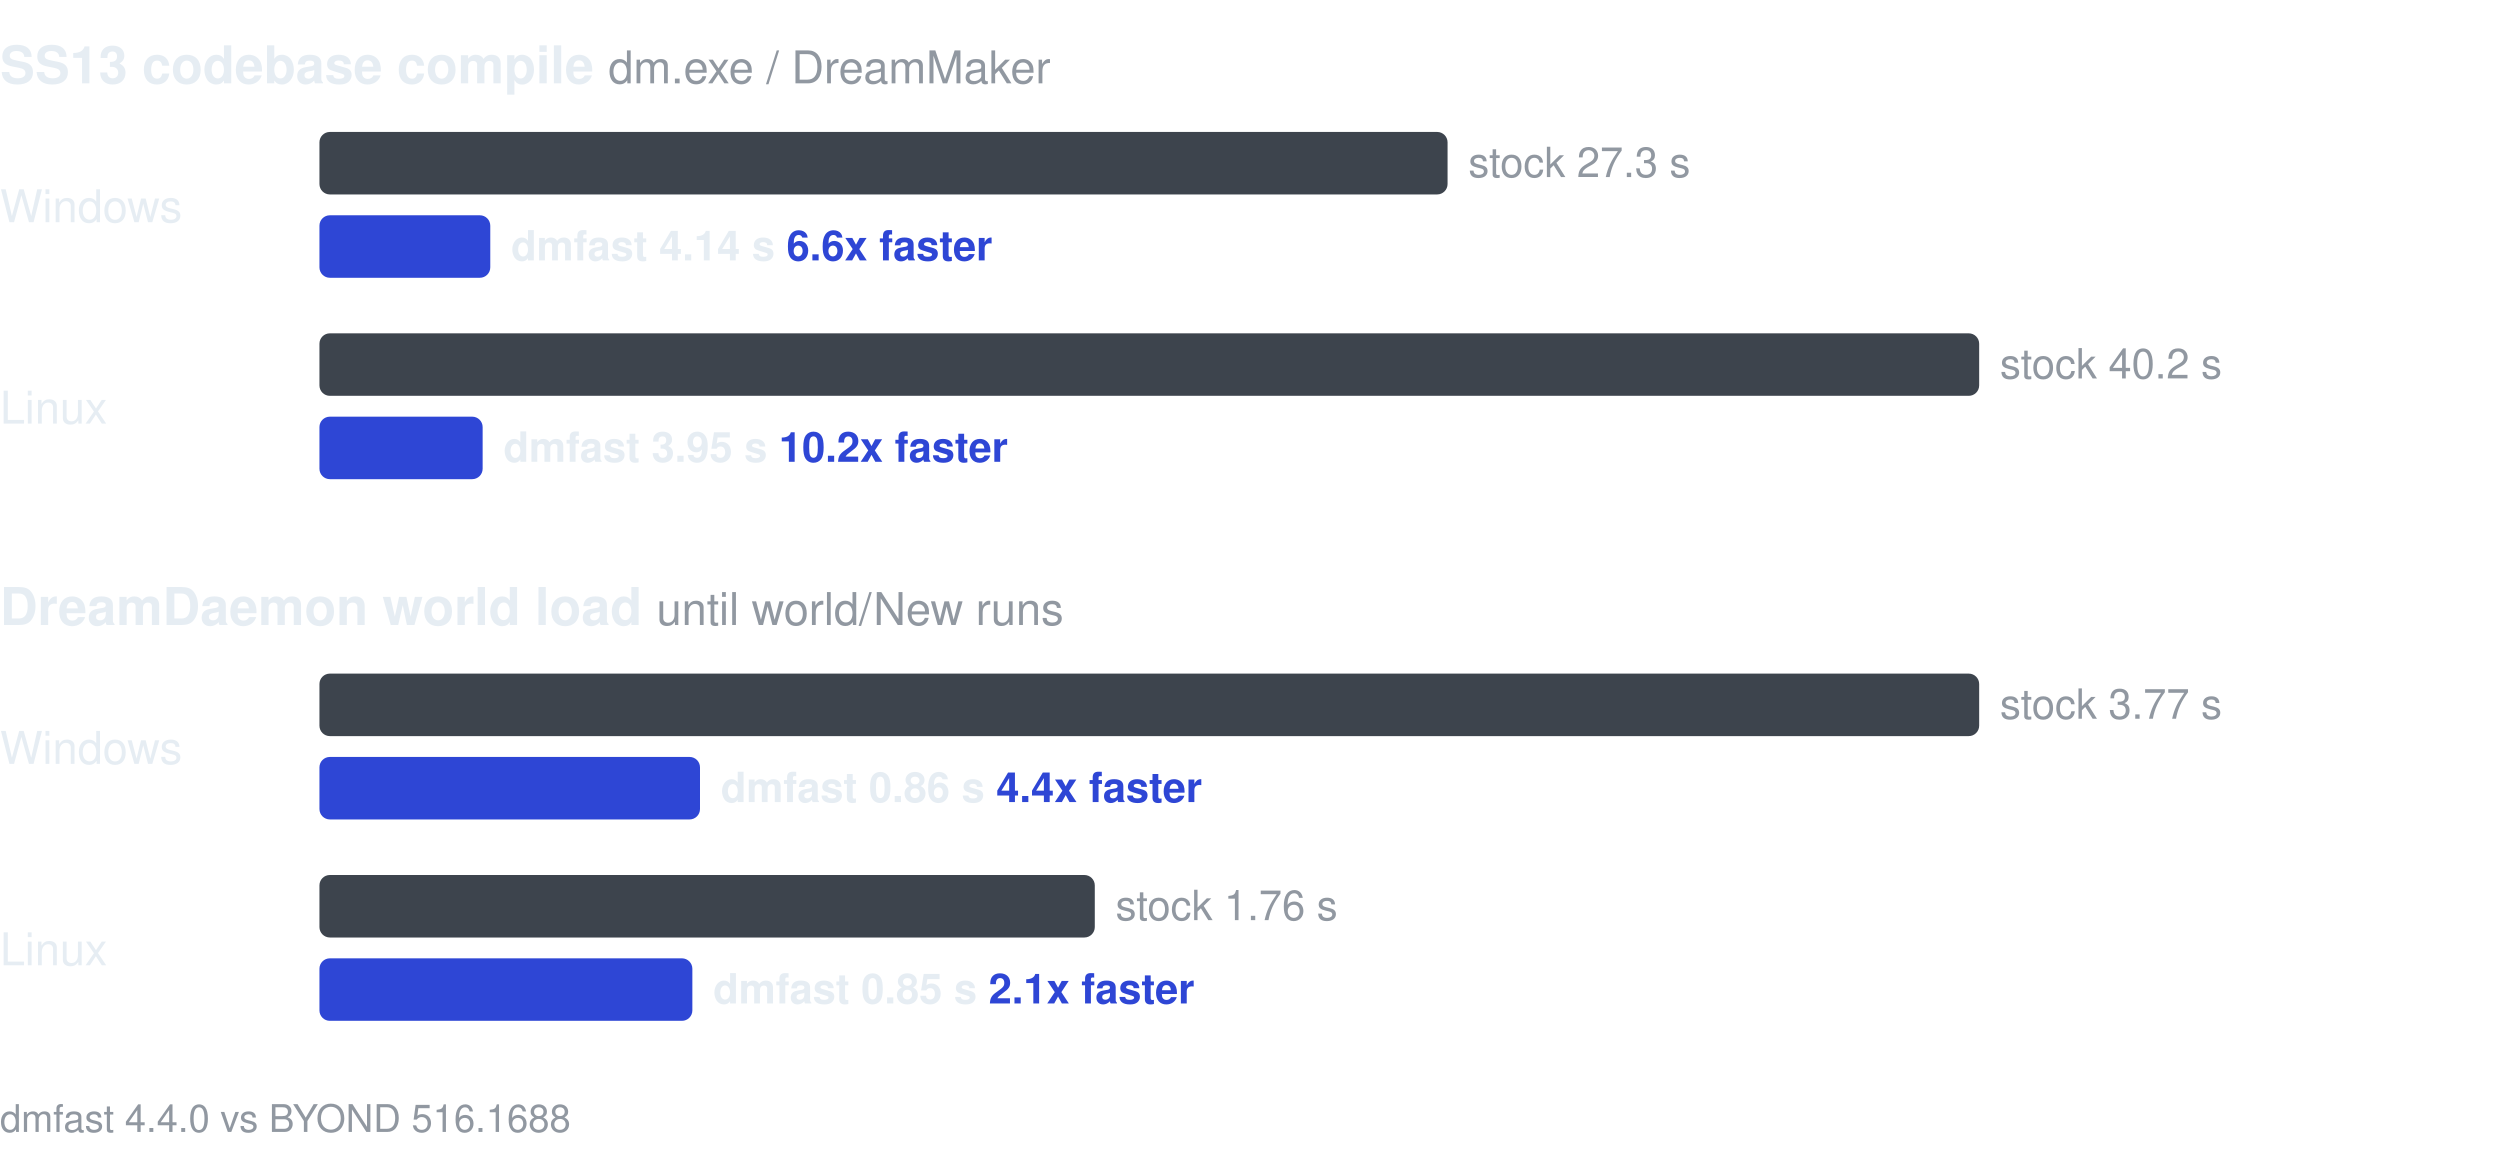
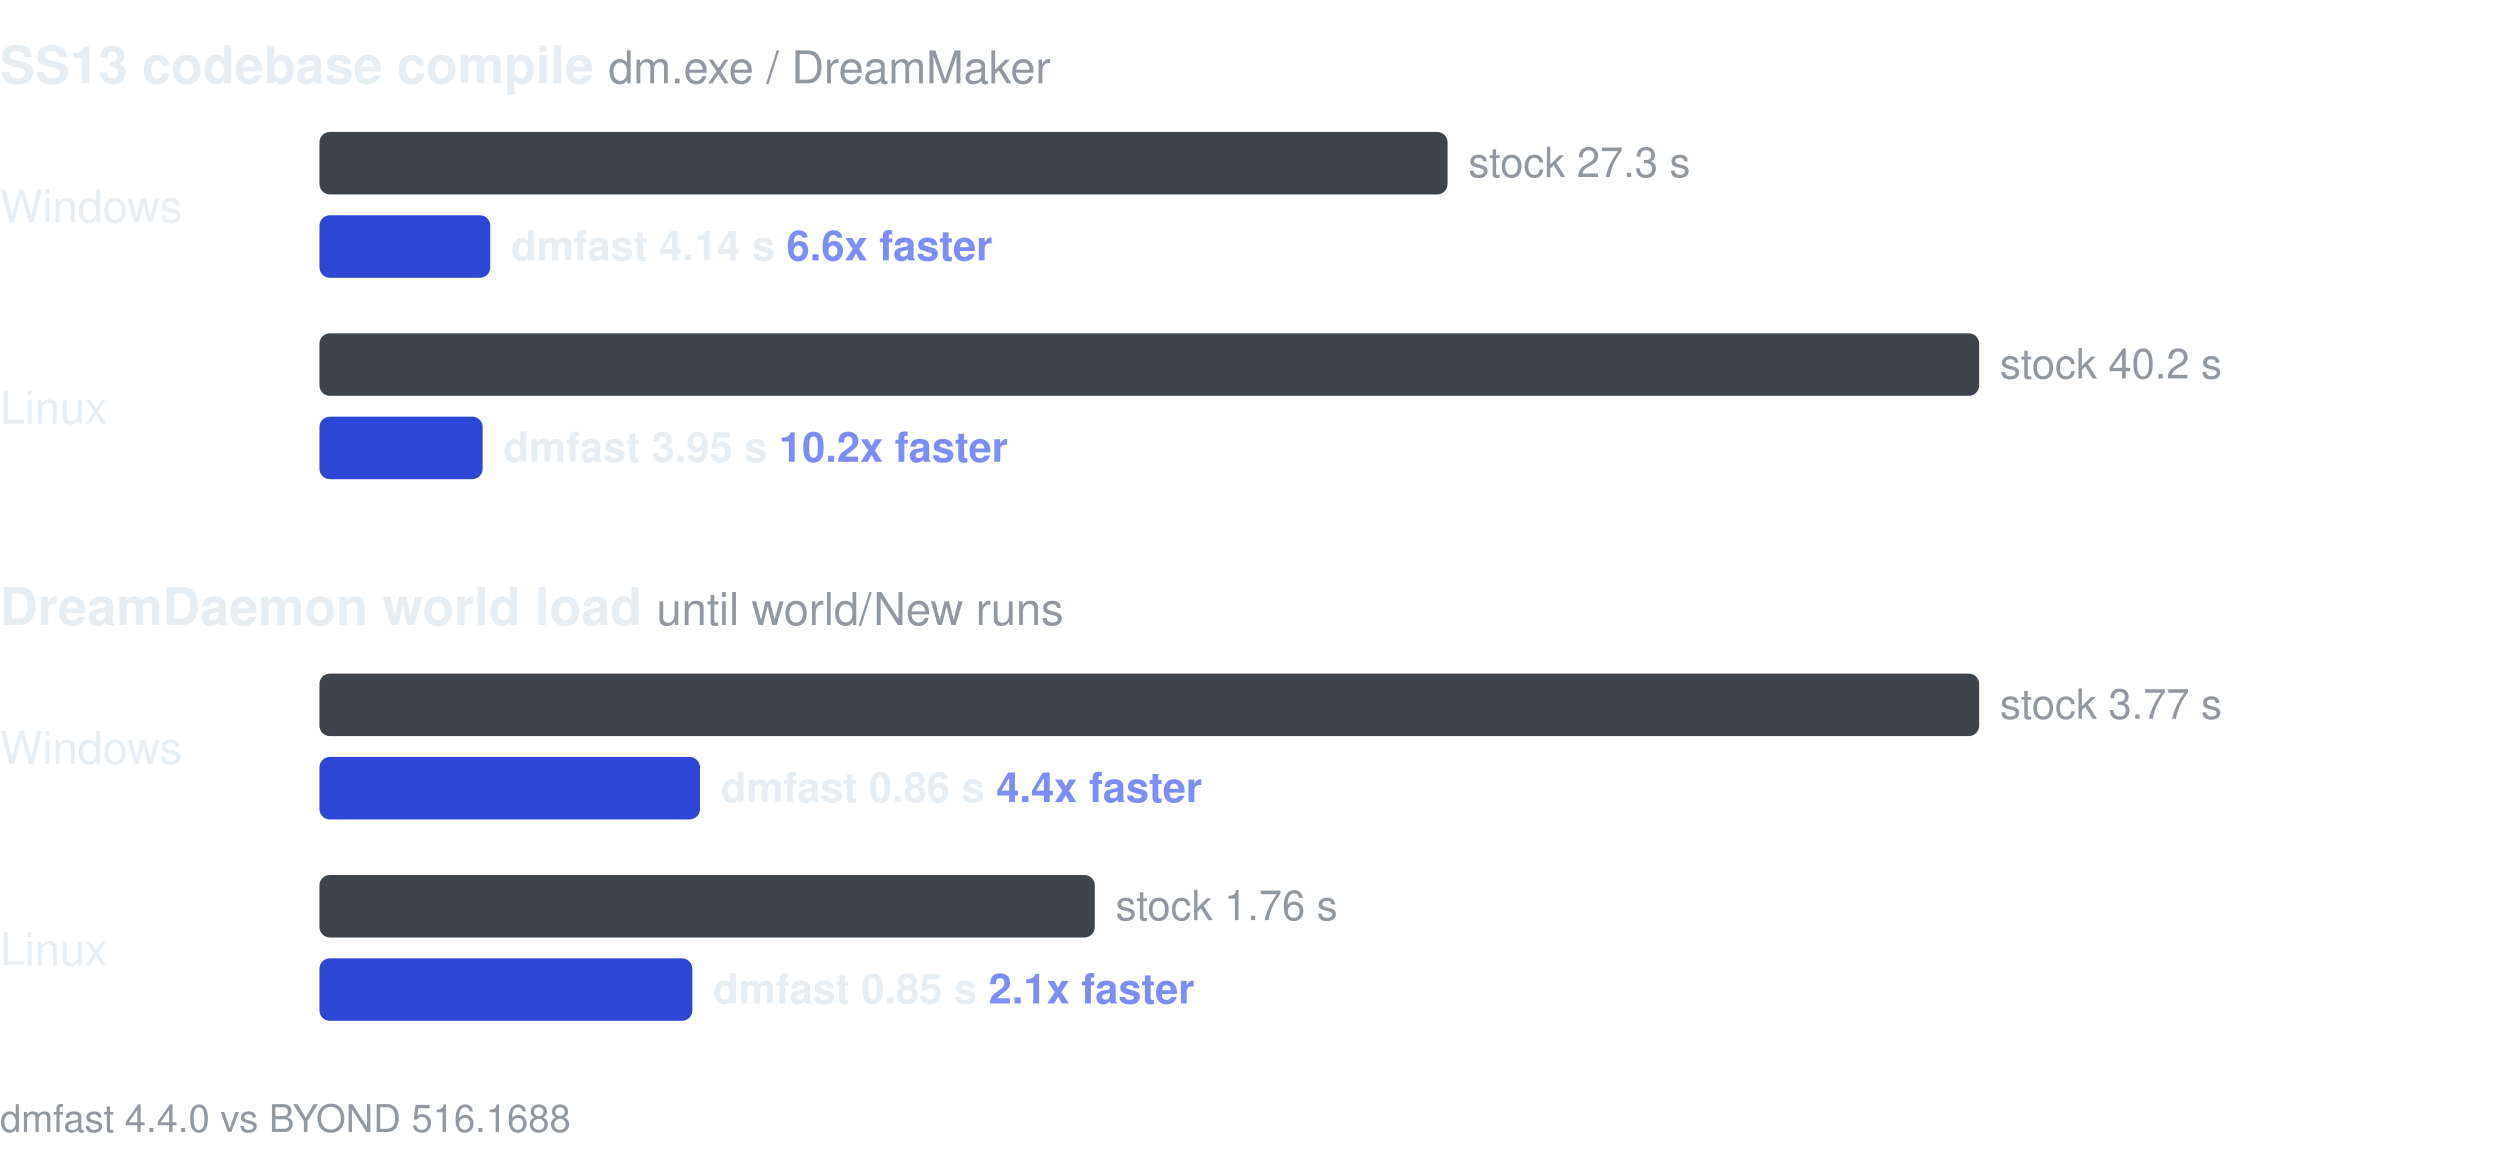
<svg xmlns="http://www.w3.org/2000/svg" width="720" height="334" viewBox="0 0 720 334" font-family="-apple-system,BlinkMacSystemFont,Segoe UI,Helvetica,Arial,sans-serif" role="img" aria-label="dmfast speedups on SS13 codebases: compile 6.6x faster on Windows and 10.2x on Linux; DreamDaemon world load 4.4x and 2.1x faster">
  <text x="0" y="24" font-size="15" font-weight="600" fill="#e6edf3">SS13 codebase compile <tspan font-weight="400" fill="#9198a1" font-size="13">dm.exe / DreamMaker</tspan>
  </text>
  <text x="0" y="64.0" font-size="13" fill="#e6edf3">Windows</text>
  <rect x="92" y="38" width="324.9" height="18" rx="3" fill="#3d444d" />
  <text x="422.9" y="51" font-size="12" fill="#9198a1">stock 27.3 s</text>
  <rect x="92" y="62" width="49.2" height="18" rx="3" fill="#2E46D5" />
  <text x="147.2" y="75" font-size="12" fill="#e6edf3">
    <tspan font-weight="600">dmfast 4.14 s</tspan>
-     <tspan fill="#2E46D5" font-weight="700">6.6x faster</tspan>
+     <tspan fill="#7C8EF5" font-weight="700">6.6x faster</tspan>
  </text>
  <text x="0" y="122.0" font-size="13" fill="#e6edf3">Linux</text>
  <rect x="92" y="96" width="478.0" height="18" rx="3" fill="#3d444d" />
  <text x="576.0" y="109" font-size="12" fill="#9198a1">stock 40.2 s</text>
  <rect x="92" y="120" width="47.0" height="18" rx="3" fill="#2E46D5" />
  <text x="145.0" y="133" font-size="12" fill="#e6edf3">
    <tspan font-weight="600">dmfast 3.95 s</tspan>
-     <tspan fill="#2E46D5" font-weight="700">10.2x faster</tspan>
+     <tspan fill="#7C8EF5" font-weight="700">10.2x faster</tspan>
  </text>
  <text x="0" y="180" font-size="15" font-weight="600" fill="#e6edf3">DreamDaemon world load <tspan font-weight="400" fill="#9198a1" font-size="13">until world/New runs</tspan>
  </text>
  <text x="0" y="220.0" font-size="13" fill="#e6edf3">Windows</text>
  <rect x="92" y="194" width="478.0" height="18" rx="3" fill="#3d444d" />
  <text x="576.0" y="207" font-size="12" fill="#9198a1">stock 3.77 s</text>
  <rect x="92" y="218" width="109.6" height="18" rx="3" fill="#2E46D5" />
  <text x="207.6" y="231" font-size="12" fill="#e6edf3">
    <tspan font-weight="600">dmfast 0.86 s</tspan>
-     <tspan fill="#2E46D5" font-weight="700">4.4x faster</tspan>
+     <tspan fill="#7C8EF5" font-weight="700">4.4x faster</tspan>
  </text>
  <text x="0" y="278.0" font-size="13" fill="#e6edf3">Linux</text>
  <rect x="92" y="252" width="223.3" height="18" rx="3" fill="#3d444d" />
  <text x="321.3" y="265" font-size="12" fill="#9198a1">stock 1.76 s</text>
  <rect x="92" y="276" width="107.4" height="18" rx="3" fill="#2E46D5" />
  <text x="205.4" y="289" font-size="12" fill="#e6edf3">
    <tspan font-weight="600">dmfast 0.85 s</tspan>
-     <tspan fill="#2E46D5" font-weight="700">2.1x faster</tspan>
+     <tspan fill="#7C8EF5" font-weight="700">2.1x faster</tspan>
  </text>
  <text x="0" y="326" font-size="11" fill="#9198a1">dmfast 4.4.0 vs BYOND 516.1688</text>
</svg>
